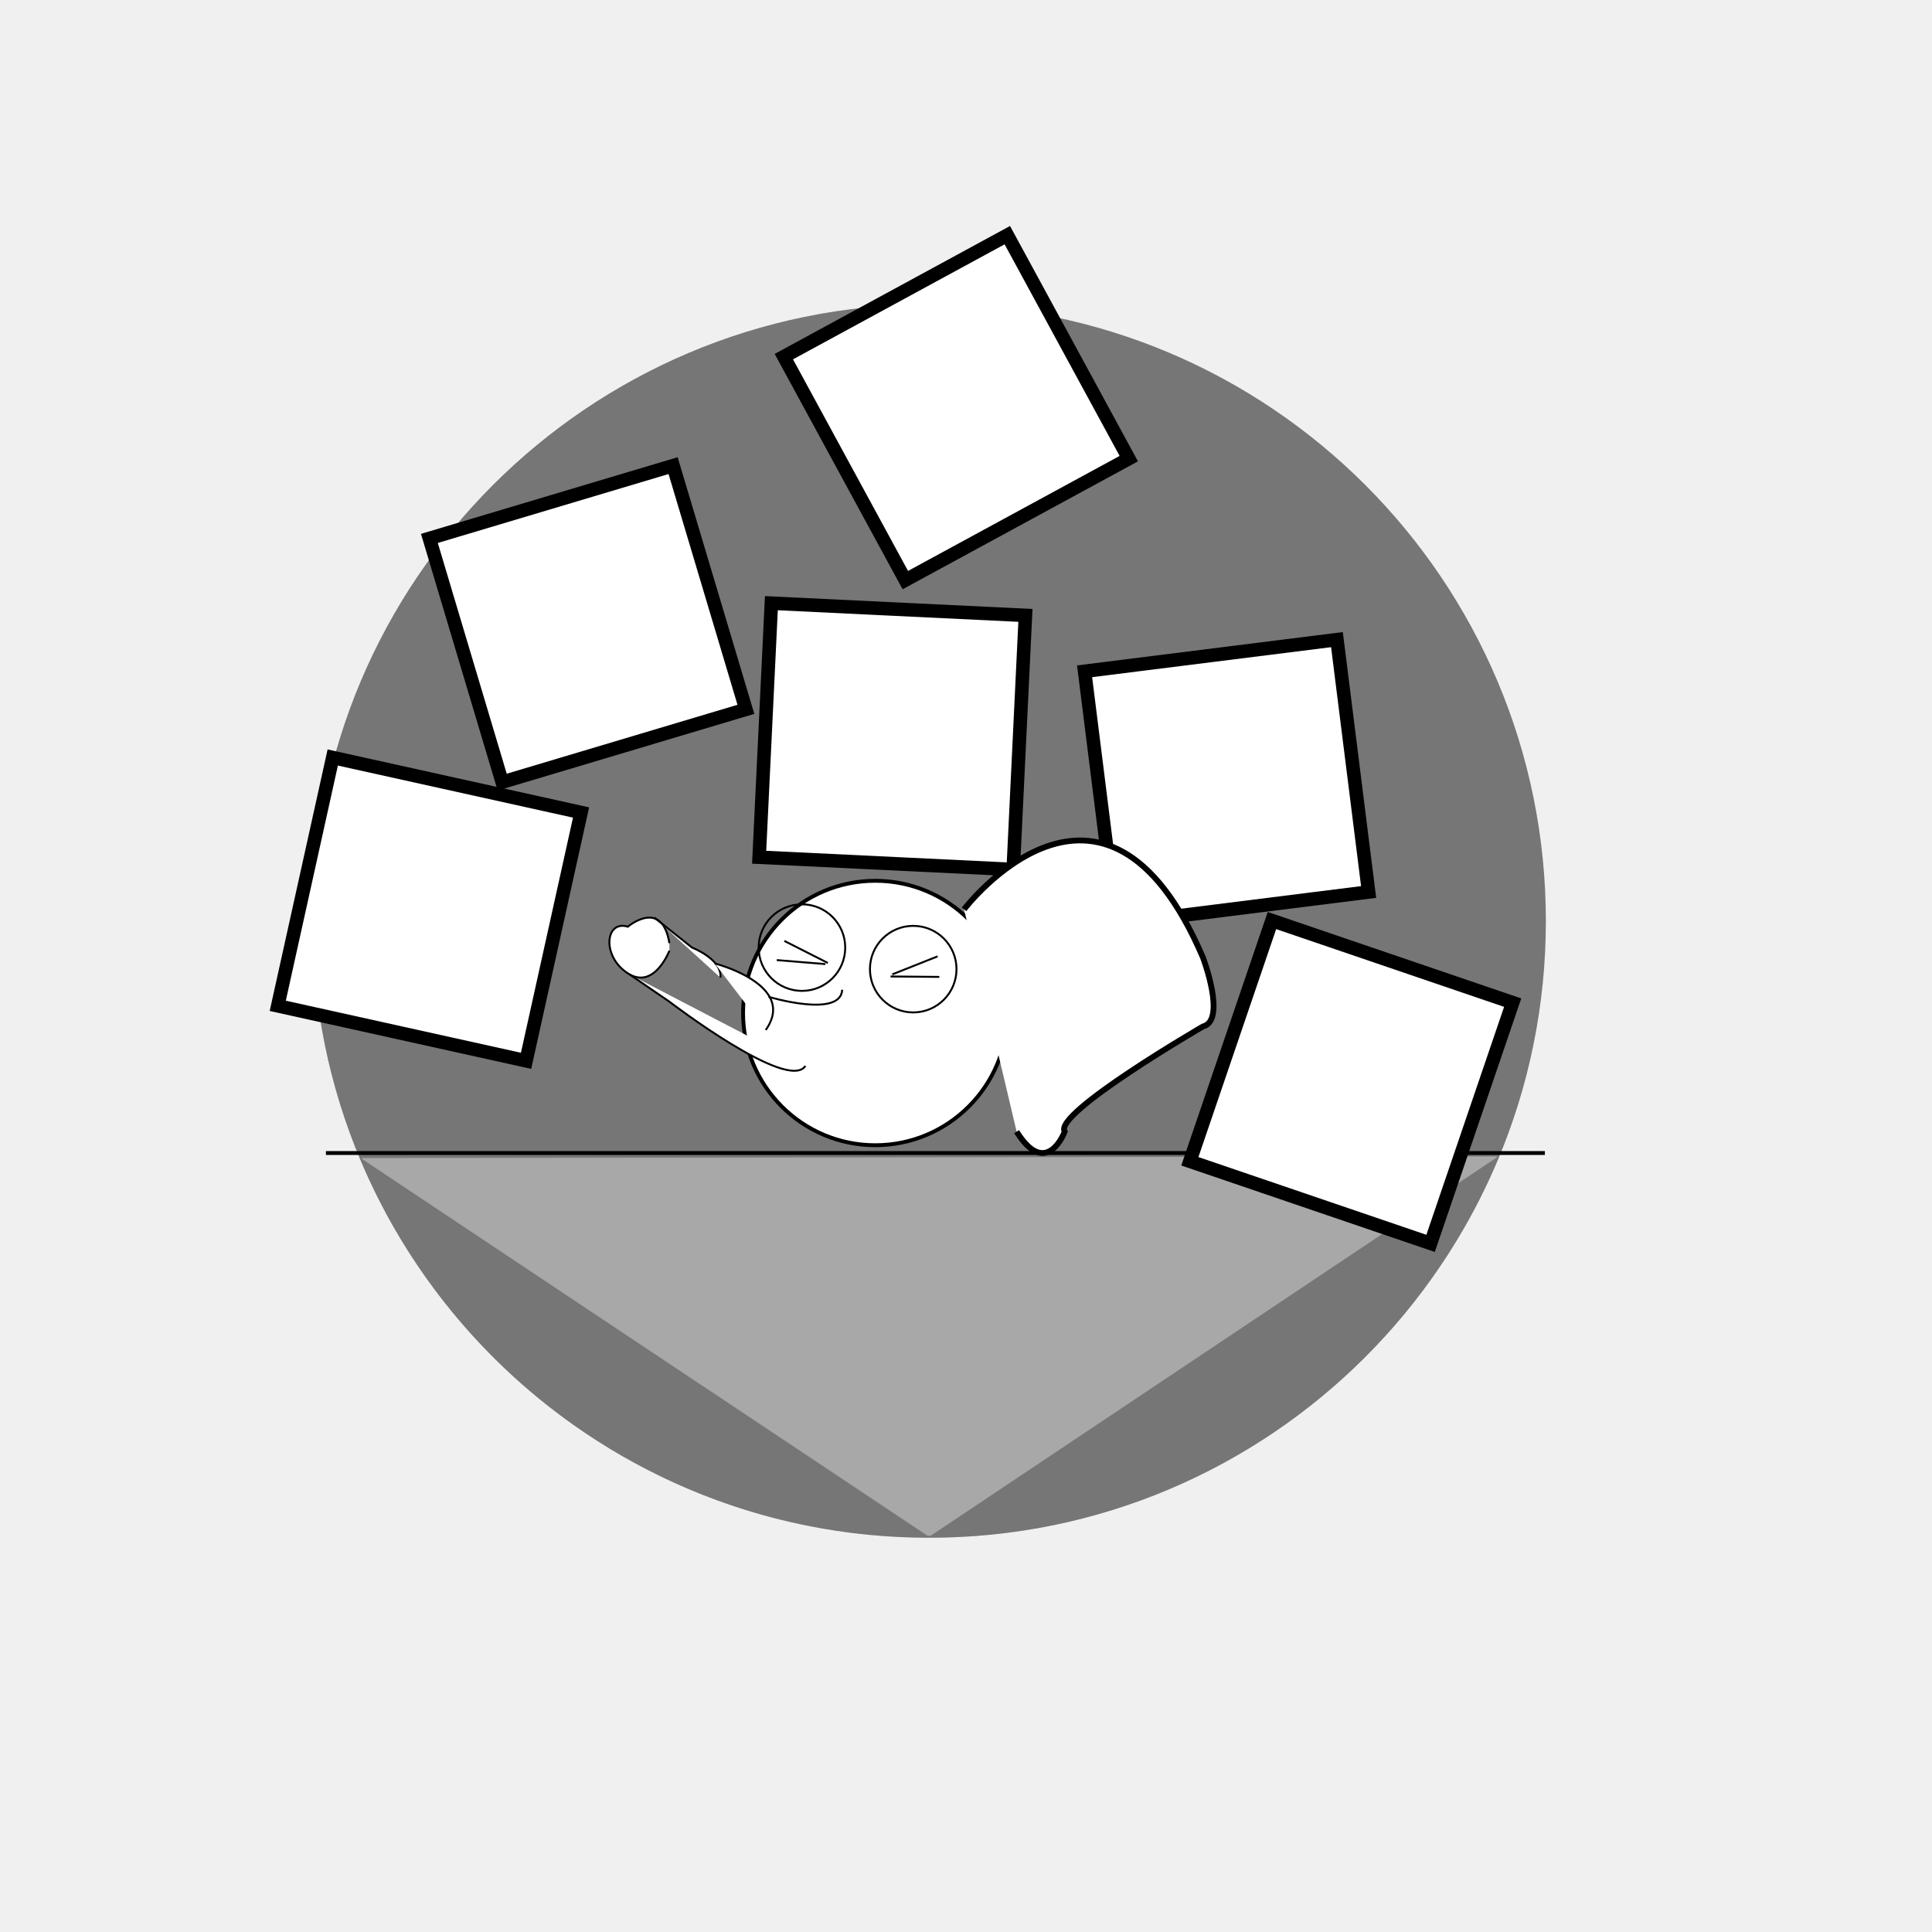
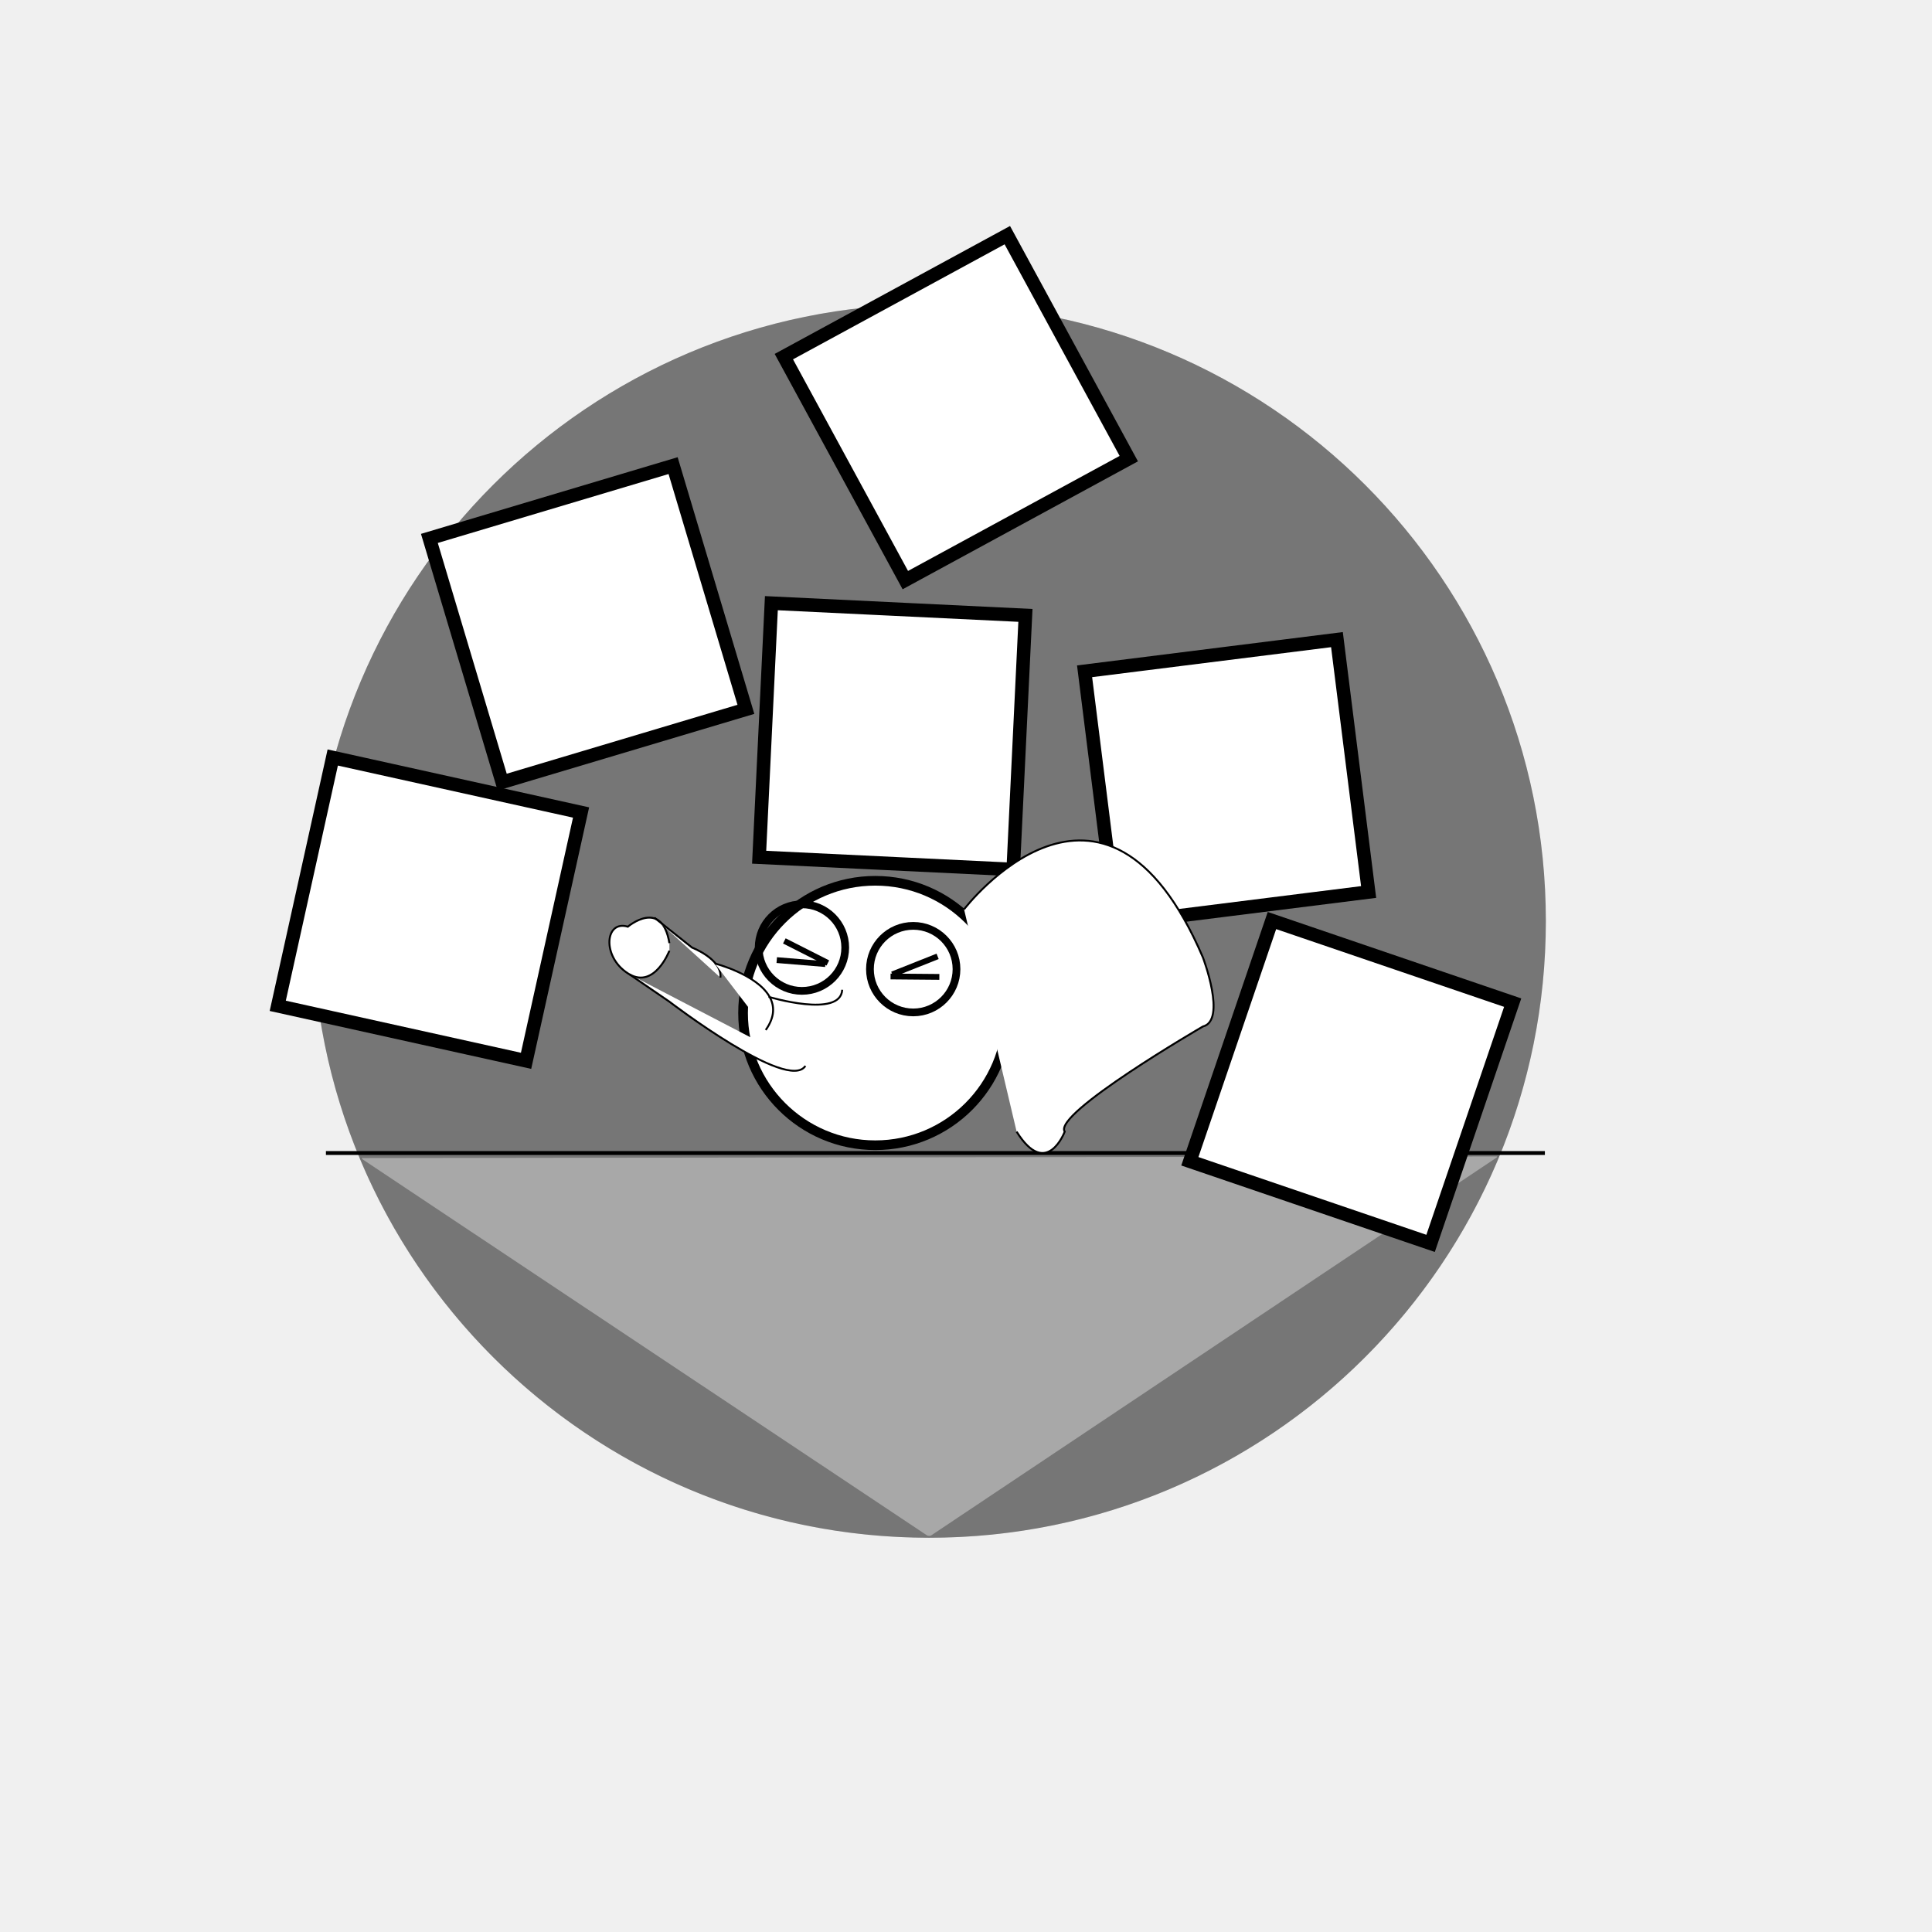
- <svg xmlns="http://www.w3.org/2000/svg" version="1.1" id="Layer_2" x="0px" y="0px" viewBox="0 0 1000 1000" enable-background="new 0 0 1000 1000" xml:space="preserve">
+ <svg xmlns="http://www.w3.org/2000/svg" version="1.1" id="Layer_2" x="0px" y="0px" width="1000px" height="1000px" viewBox="0 0 1000 1000" enable-background="new 0 0 1000 1000" xml:space="preserve">
  <g id="Layer_x5F_1" display="none">
    <path fill="#FFFFFF" stroke="#000000" stroke-width="4" stroke-miterlimit="10" d="M444.525,594.475c0,6.627-5.373,12-12,12   H331.102c-6.627,0-12-5.373-12-12V348.983c0-6.627,5.373-12,12-12h101.424c6.627,0,12,5.373,12,12L444.525,594.475L444.525,594.475   z" />
    <path fill="#FFFFFF" stroke="#000000" stroke-width="4" stroke-miterlimit="10" d="M656.459,594.475c0,6.627-5.373,12-12,12   H543.034c-6.627,0-12-5.373-12-12V348.983c0-6.627,5.373-12,12-12h101.425c6.627,0,12,5.373,12,12V594.475z" />
    <path fill="#FFFFFF" stroke="#000000" stroke-width="4" stroke-miterlimit="10" d="M569.949,515.729c0,6.627-5.373,12-12,12   H456.525c-6.627,0-12-5.373-12-12V270.237c0-6.627,5.373-12,12-12h101.424c6.627,0,12,5.373,12,12V515.729z" />
    <path display="inline" fill="#FFFFFF" stroke="#000000" stroke-width="5" stroke-miterlimit="10" d="M723.729,521.118   c0,13.259-10.744,24-24,24H300.271c-13.255,0-24-10.741-24-24V318.272c0-13.254,10.745-24,24-24h399.457c13.256,0,24,10.746,24,24   L723.729,521.118L723.729,521.118z" />
    <path display="inline" fill="#FFFFFF" stroke="#000000" stroke-width="3" stroke-miterlimit="10" d="M686.171,483.661   c0,13.259-10.744,24-24,24H333.898c-13.255,0-24-10.741-24-24V350.308c0-13.254,10.745-24,24-24h328.272c13.256,0,24,10.746,24,24   V483.661z" />
    <path id="vecmap" fill="none" stroke="#000000" stroke-width="9" stroke-miterlimit="10" d="M348.052,427.712   c0,31.853,20.468,57.628,45.763,57.628" />
    <path id="vecmap_1_" display="inline" fill="none" stroke="#000000" stroke-width="4" stroke-miterlimit="10" d="M584.477,549.118   c0,44.97,39.42,81.355,88.135,81.355" />
    <path id="vecmap_2_" display="inline" fill="none" stroke="#000000" stroke-width="4" stroke-miterlimit="10" d="M412.609,545.118   c0,44.97-39.42,81.355-88.135,81.355" />
    <g display="inline">
      <line id="vecmap_3_" fill="none" stroke="#000000" stroke-width="3" stroke-miterlimit="10" x1="317.407" y1="356.645" x2="678.425" y2="356.645" />
    </g>
    <g display="inline">
      <line id="vecmap_4_" fill="none" stroke="#000000" stroke-width="3" stroke-miterlimit="10" x1="368.543" y1="365.119" x2="368.543" y2="497.322" />
    </g>
    <g display="inline">
      <line id="vecmap_5_" fill="none" stroke="#000000" stroke-width="3" stroke-miterlimit="10" x1="637.713" y1="365.119" x2="637.713" y2="497.322" />
    </g>
    <g display="inline">
      <rect id="vecmaprec" x="317.407" y="385.323" fill="#FFFFFF" stroke="#000000" stroke-width="3" stroke-miterlimit="10" width="355.205" height="80" />
    </g>
    <g display="inline">
      <line fill="none" stroke="#000000" stroke-width="3" stroke-miterlimit="10" x1="317.407" y1="465.323" x2="672.611" y2="465.323" />
    </g>
  </g>
  <text transform="matrix(1 0 0 1 461.9832 703.8977)" display="none" enable-background="new    " font-family="'MyriadPro-Regular'" font-size="72">3X</text>
  <path display="none" fill="#E4E4EF" stroke="#000000" stroke-width="2" stroke-miterlimit="10" d="M383.59,609.331  c0,0,41.716-44.212,15.288,15.766" />
  <g id="Layer_2_1_">
</g>
  <path display="none" fill="#FFFFFF" stroke="#000000" stroke-miterlimit="10" d="M402.192,453.01c0,0,24.069-39.32,57.084,0  C459.277,453.01,431.339,431.426,402.192,453.01z" />
  <path opacity="0.3" stroke="#000000" stroke-miterlimit="10" d="M480.914,795.437c-132.544,0-246.19-80.907-294.245-196.03" />
  <path opacity="0.3" stroke="#000000" stroke-miterlimit="10" d="M775.5,598.582C727.645,714.14,613.771,795.437,480.914,795.437" />
  <path opacity="0.3" stroke="#000000" stroke-miterlimit="10" d="M186.669,599.406c-15.765-37.762-24.472-79.207-24.472-122.687  c0-176.022,142.693-318.715,318.717-318.715c176.021,0,318.714,142.693,318.714,318.715c0,43.162-8.581,84.32-24.128,121.862" />
  <circle opacity="0.3" stroke="#000000" stroke-miterlimit="10" cx="480.914" cy="476.721" r="318.716" />
  <rect x="434.067" y="423.196" display="none" fill="#FFFFFF" stroke="#000000" stroke-width="3" stroke-miterlimit="10" width="23.706" height="96.688" />
  <rect x="487.944" y="426.258" display="none" fill="#FFFFFF" stroke="#000000" stroke-width="3" stroke-miterlimit="10" width="23.706" height="96.688" />
  <path display="none" fill="#FFFFFF" stroke="#000000" stroke-width="3" stroke-miterlimit="10" d="M366.166,571.086  c0,0,91.638-149.705,217.337,0C583.503,571.086,477.138,488.908,366.166,571.086z" />
  <path fill="#FFFFFF" stroke="#000000" stroke-miterlimit="10" d="M607.556,413.29" />
  <g display="none">
    <path display="inline" fill="#FFFFFF" stroke="#000000" stroke-width="3" stroke-miterlimit="10" d="M366.166,372.73   c0,0,91.638,149.704,217.337,0C583.503,372.73,477.138,454.907,366.166,372.73z" />
  </g>
  <g display="none">
    <rect x="383.333" y="392.668" display="inline" fill="#FFFFFF" stroke="#000000" stroke-width="4" stroke-miterlimit="10" width="54.666" height="54.666" />
    <rect x="509.333" y="392.668" display="inline" fill="#FFFFFF" stroke="#000000" stroke-width="4" stroke-miterlimit="10" width="54.666" height="54.666" />
  </g>
  <path display="none" fill="none" stroke="#000000" stroke-miterlimit="10" d="M441.333,487.664c0,0-9.666,0.335-14-5.333  c0,0-9,1-12.333-4" />
  <path stroke="#000000" stroke-miterlimit="10" d="M278.348,551.485" />
  <path fill="#FFFFFF" stroke="#000000" stroke-miterlimit="10" d="M372.923,498.693" />
  <g display="none">
    <path display="inline" fill="#FFFFFF" stroke="#000000" stroke-miterlimit="10" d="M428.999,472.001c0,0-2.553,6.702-7.035,4.181   c-0.099-0.056-0.198-0.116-0.298-0.181c-4.667-3-4-9.469,0-8.234c0,0,6-5.099,7.333,2.901" />
    <path display="inline" fill="#FFFFFF" stroke="#000000" stroke-miterlimit="10" d="M426.333,466.165l6.667,5.292   c0,0,5.333,2.04,5,5.292" />
    <path display="inline" fill="#FFFFFF" stroke="#000000" stroke-miterlimit="10" d="M421.964,476.181l7.035,4.819   c0,0,20.937,16.031,24,11.334" />
    <path display="inline" fill="#FFFFFF" stroke="#000000" stroke-miterlimit="10" d="M437.014,474.259c0,0,7.418,1.893,9.656,5.868   c0.907,1.611,0.963,3.564-0.671,5.872" />
    <path display="inline" fill="#FFFFFF" stroke="#000000" stroke-miterlimit="10" d="M446.502,480.143c0,0,12.723,3.835,12.994-1.247   " />
  </g>
  <line fill="none" stroke="#000000" stroke-width="2" stroke-miterlimit="10" x1="799.628" y1="596.801" x2="168.699" y2="596.801" />
  <rect x="238.339" y="257.114" transform="matrix(-0.9582 0.2862 -0.2862 -0.9582 688.0383 545.3075)" fill="#FFFFFF" stroke="#000000" stroke-width="7" stroke-miterlimit="10" width="131.651" height="131.651" />
  <rect x="156.429" y="404.732" transform="matrix(-0.9763 -0.2162 0.2162 -0.9763 337.5119 978.0389)" fill="#FFFFFF" stroke="#000000" stroke-width="7" stroke-miterlimit="10" width="131.65" height="131.652" />
  <polygon fill="#FFFFFF" stroke="#000000" stroke-width="7" stroke-miterlimit="10" points="399.263,312.198 530.76,318.528   524.432,450.028 392.93,443.698 " />
  <rect x="429.178" y="145.175" transform="matrix(-0.8786 0.4776 -0.4776 -0.8786 1030.673 159.961)" fill="#FFFFFF" stroke="#000000" stroke-width="7" stroke-miterlimit="10" width="131.649" height="131.653" />
  <polygon fill="#FFFFFF" stroke="#000000" stroke-width="7" stroke-miterlimit="10" points="561.38,347.457 692.004,331.067   708.398,461.695 577.768,478.085 " />
  <polygon fill="#FFFFFF" stroke="#000000" stroke-width="7" stroke-miterlimit="10" points="658.358,476.469 782.958,518.962   740.469,643.573 615.862,601.074 " />
  <g>
-     <circle fill="#FFFFFF" stroke="#000000" stroke-width="2" stroke-miterlimit="10" cx="453.046" cy="524.33" r="68.437" />
-     <path fill="#FFFFFF" stroke="#000000" stroke-width="3" stroke-miterlimit="10" d="M498.995,470.667   c0,0,72.309-94.856,123.626,24.884c0,0,12.438,32.652,0,35.765c0,0-77.751,45.097-71.53,54.429c0,0-9.331,24.879-24.884,0" />
+     <circle fill="#FFFFFF" stroke="#000000" stroke-width="5" stroke-miterlimit="10" cx="453.046" cy="524.33" r="68.437" />
+     <path fill="#FFFFFF" stroke="#000000" stroke-miterlimit="10" d="M498.995,470.667c0,0,72.309-94.856,123.626,24.884   c0,0,12.438,32.652,0,35.765c0,0-77.751,45.097-71.53,54.429c0,0-9.331,24.879-24.884,0" />
    <g>
      <path fill="#FFFFFF" stroke="#000000" stroke-miterlimit="10" d="M346.482,492.071c0,0-7.487,19.657-20.633,12.262    c-0.29-0.163-0.58-0.341-0.874-0.53c-13.688-8.798-11.731-27.772,0-24.15c0,0,17.596-14.954,21.507,8.509" />
      <path fill="#FFFFFF" stroke="#000000" stroke-miterlimit="10" d="M338.662,474.956l19.552,15.52c0,0,15.641,5.983,14.665,15.521" />
      <path fill="#FFFFFF" stroke="#000000" stroke-miterlimit="10" d="M325.849,504.332l20.633,14.135c0,0,61.407,47.018,70.39,33.241" />
      <path fill="#FFFFFF" stroke="#000000" stroke-miterlimit="10" d="M369.99,498.693c0,0,21.756,5.551,28.321,17.211    c2.661,4.726,2.824,10.454-1.969,17.222" />
      <path fill="#FFFFFF" stroke="#000000" stroke-miterlimit="10" d="M397.817,515.952c0,0,37.314,11.247,38.11-3.658" />
    </g>
-     <line fill="none" stroke="#000000" stroke-miterlimit="10" x1="461.844" y1="504.332" x2="485.307" y2="495.004" />
-     <line fill="none" stroke="#000000" stroke-miterlimit="10" x1="460.95" y1="505.423" x2="486.201" y2="505.644" />
-     <circle fill="none" stroke="#000000" stroke-miterlimit="10" cx="472.682" cy="501.625" r="22.401" />
-     <circle fill="none" stroke="#000000" stroke-miterlimit="10" cx="415.086" cy="490.475" r="22.401" />
-     <line fill="none" stroke="#000000" stroke-miterlimit="10" x1="427.209" y1="499.01" x2="402.043" y2="496.946" />
-     <line fill="none" stroke="#000000" stroke-miterlimit="10" x1="428.494" y1="498.429" x2="405.97" y2="487.015" />
+     <line fill="none" stroke="#000000" stroke-width="3" stroke-miterlimit="10" x1="461.844" y1="504.332" x2="485.307" y2="495.004" />
+     <line fill="none" stroke="#000000" stroke-width="3" stroke-miterlimit="10" x1="460.95" y1="505.423" x2="486.201" y2="505.644" />
+     <circle fill="none" stroke="#000000" stroke-width="4" stroke-miterlimit="10" cx="472.682" cy="501.625" r="22.401" />
+     <circle fill="none" stroke="#000000" stroke-width="4" stroke-miterlimit="10" cx="415.086" cy="490.475" r="22.401" />
+     <line fill="none" stroke="#000000" stroke-width="3" stroke-miterlimit="10" x1="427.209" y1="499.01" x2="402.043" y2="496.946" />
+     <line fill="none" stroke="#000000" stroke-width="3" stroke-miterlimit="10" x1="428.494" y1="498.429" x2="405.97" y2="487.015" />
  </g>
</svg>
